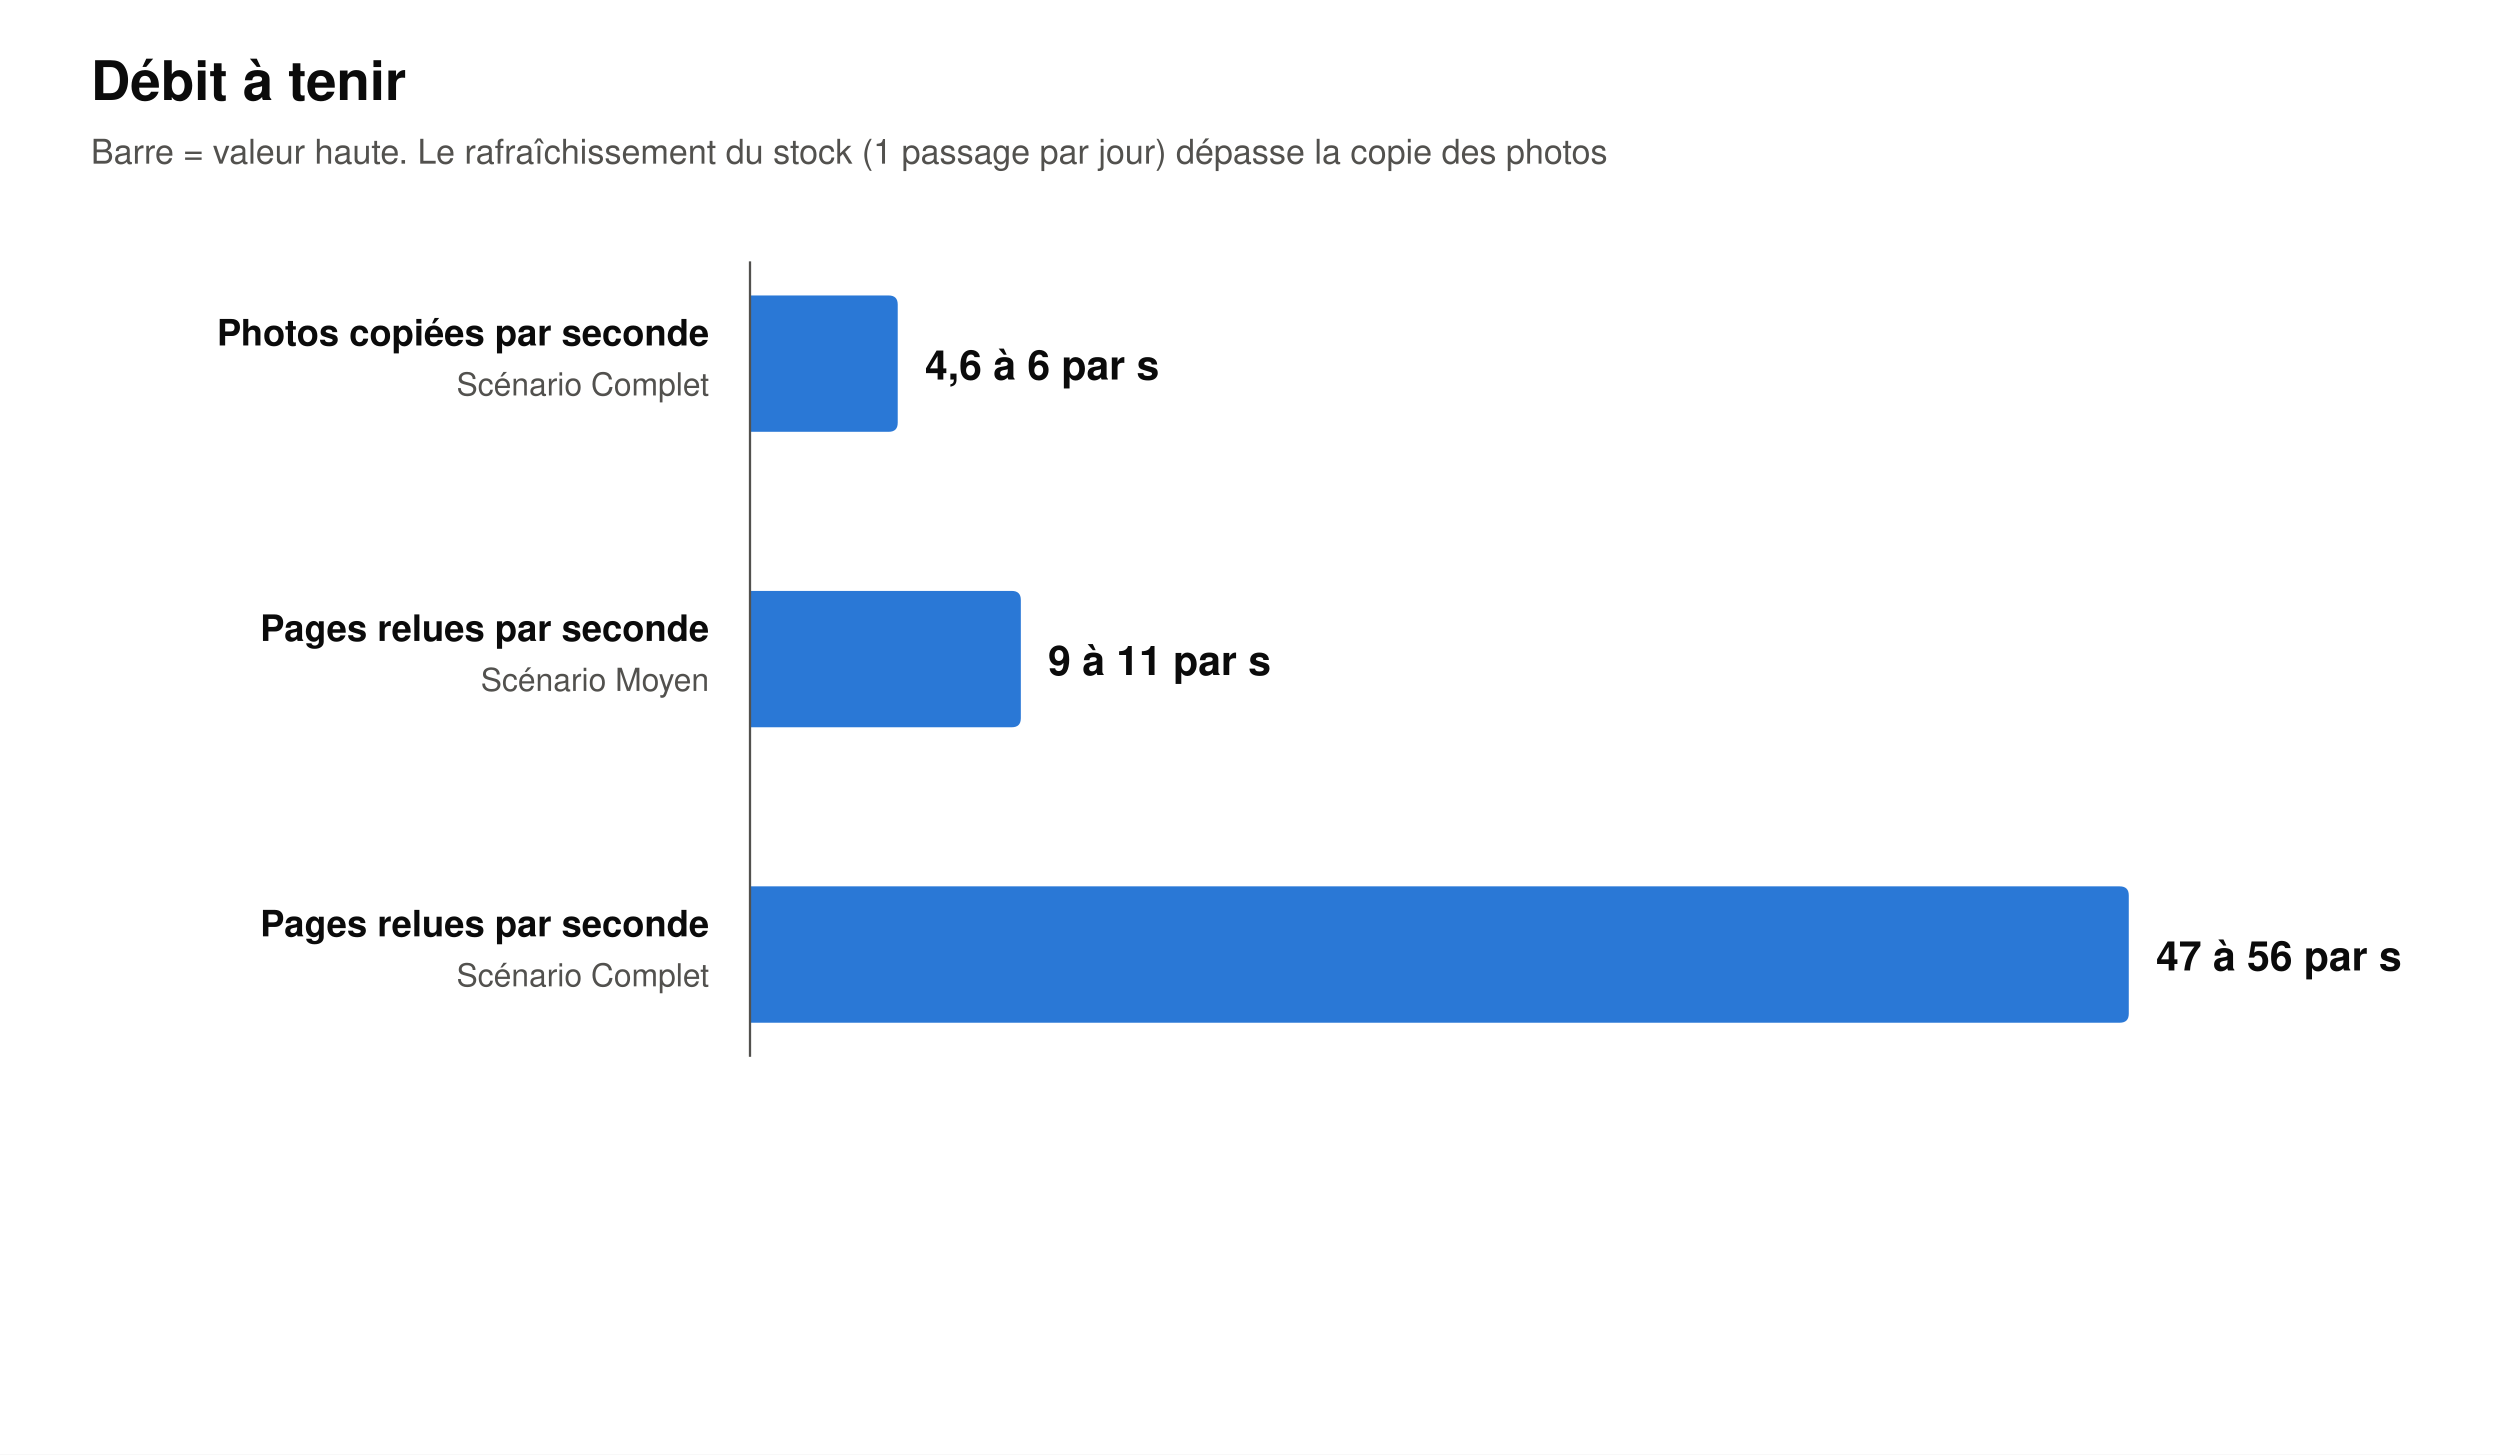
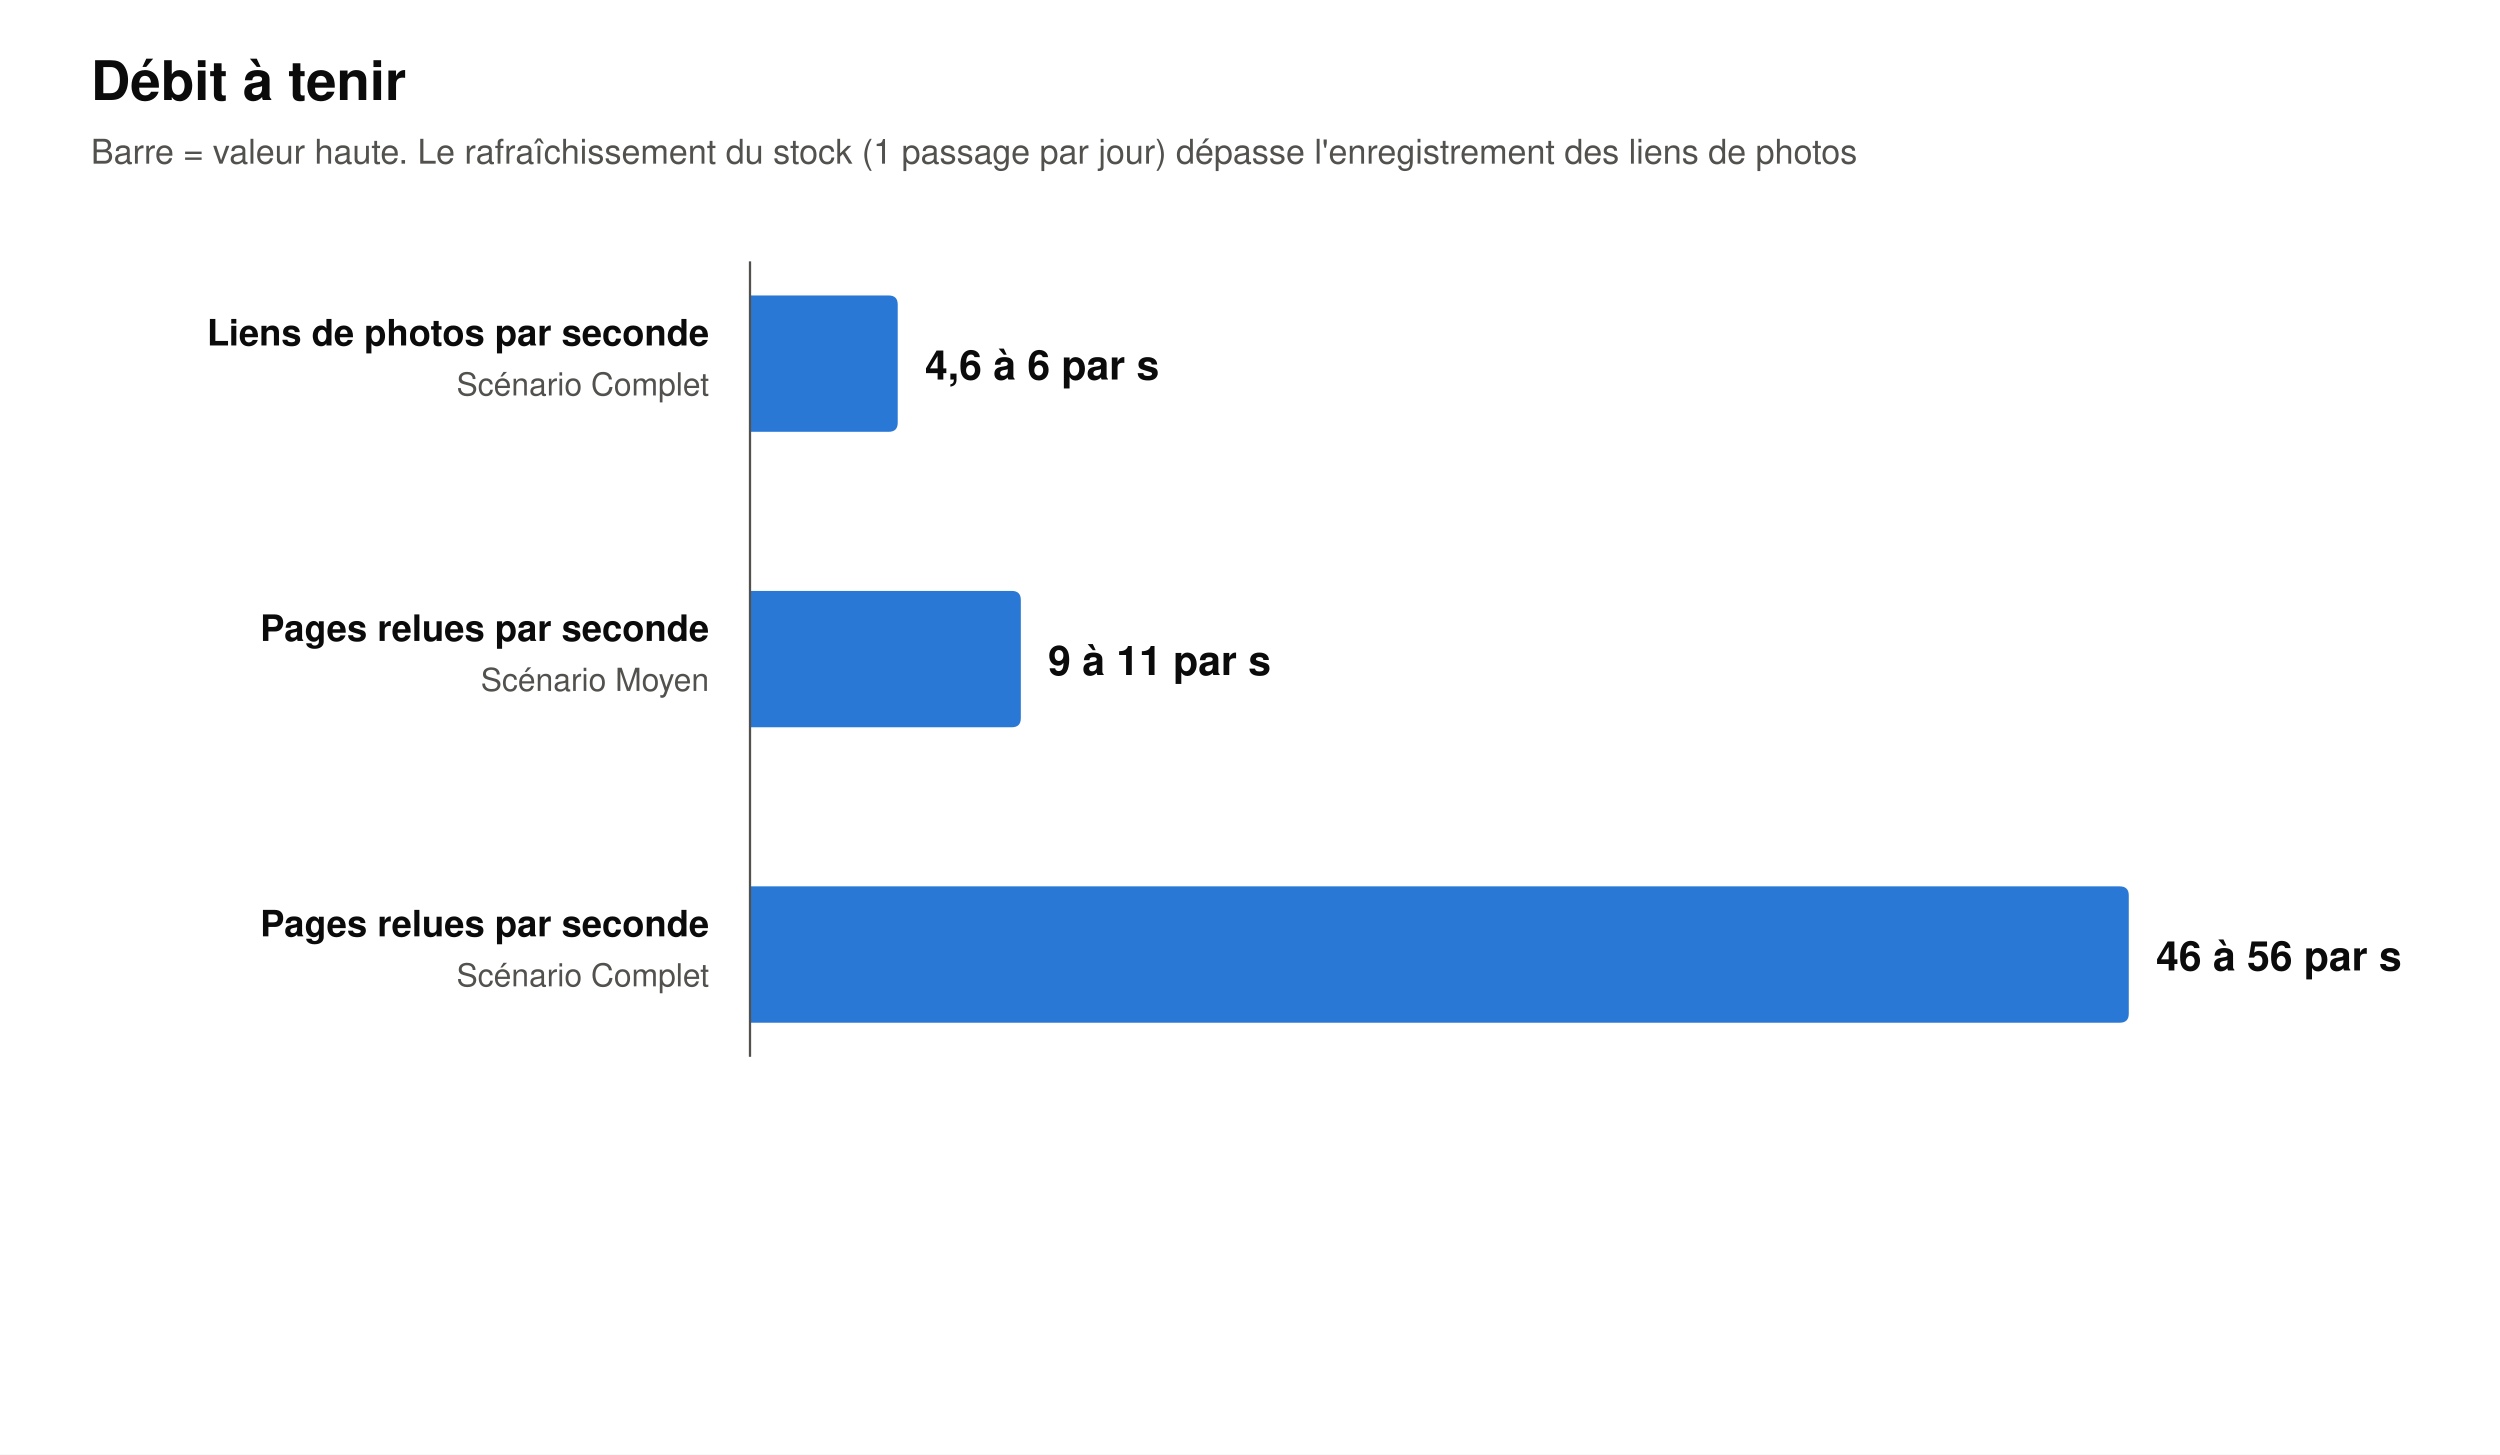
<svg xmlns="http://www.w3.org/2000/svg" width="1100" height="640" viewBox="0 0 1100 640" font-family="Helvetica, Arial, sans-serif">
  <rect width="1100" height="640" fill="#ffffff" />
  <text x="40" y="44" font-size="24" font-weight="700" fill="#0b0b0b">Débit à tenir</text>
-   <text x="40" y="72" font-size="15" fill="#52514e">Barre = valeur haute. Le rafraîchissement du stock (1 passage par jour) dépasse la copie des photos</text>
-   <text x="312" y="152" font-size="16" font-weight="700" fill="#0b0b0b" text-anchor="end">Photos copiées par seconde</text>
+   <text x="40" y="72" font-size="15" fill="#52514e">Barre = valeur haute. Le rafraîchissement du stock (1 passage par jour) dépasse l'enregistrement des liens de photos</text>
+   <text x="312" y="152" font-size="16" font-weight="700" fill="#0b0b0b" text-anchor="end">Liens de photos par seconde</text>
  <text x="312" y="174" font-size="14" fill="#52514e" text-anchor="end">Scénario Complet</text>
  <path d="M330,130 L391.0,130 Q395.0,130 395.0,134 L395.0,186 Q395.0,190 391.0,190 L330,190 Z" fill="#2a78d6" />
  <text x="407.0" y="167" font-size="18" font-weight="700" fill="#0b0b0b">4,6 à 6 par s</text>
  <text x="312" y="282" font-size="16" font-weight="700" fill="#0b0b0b" text-anchor="end">Pages relues par seconde</text>
  <text x="312" y="304" font-size="14" fill="#52514e" text-anchor="end">Scénario Moyen</text>
  <path d="M330,260 L445.167,260 Q449.167,260 449.167,264 L449.167,316 Q449.167,320 445.167,320 L330,320 Z" fill="#2a78d6" />
  <text x="461.167" y="297" font-size="18" font-weight="700" fill="#0b0b0b">9 à 11 par s</text>
  <text x="312" y="412" font-size="16" font-weight="700" fill="#0b0b0b" text-anchor="end">Pages relues par seconde</text>
  <text x="312" y="434" font-size="14" fill="#52514e" text-anchor="end">Scénario Complet</text>
  <path d="M330,390 L932.667,390 Q936.667,390 936.667,394 L936.667,446 Q936.667,450 932.667,450 L330,450 Z" fill="#2a78d6" />
-   <text x="948.667" y="427" font-size="18" font-weight="700" fill="#0b0b0b">47 à 56 par s</text>
+   <text x="948.667" y="427" font-size="18" font-weight="700" fill="#0b0b0b">46 à 56 par s</text>
  <line x1="330" x2="330" y1="115" y2="465" stroke="#52514e" stroke-width="1" />
</svg>
